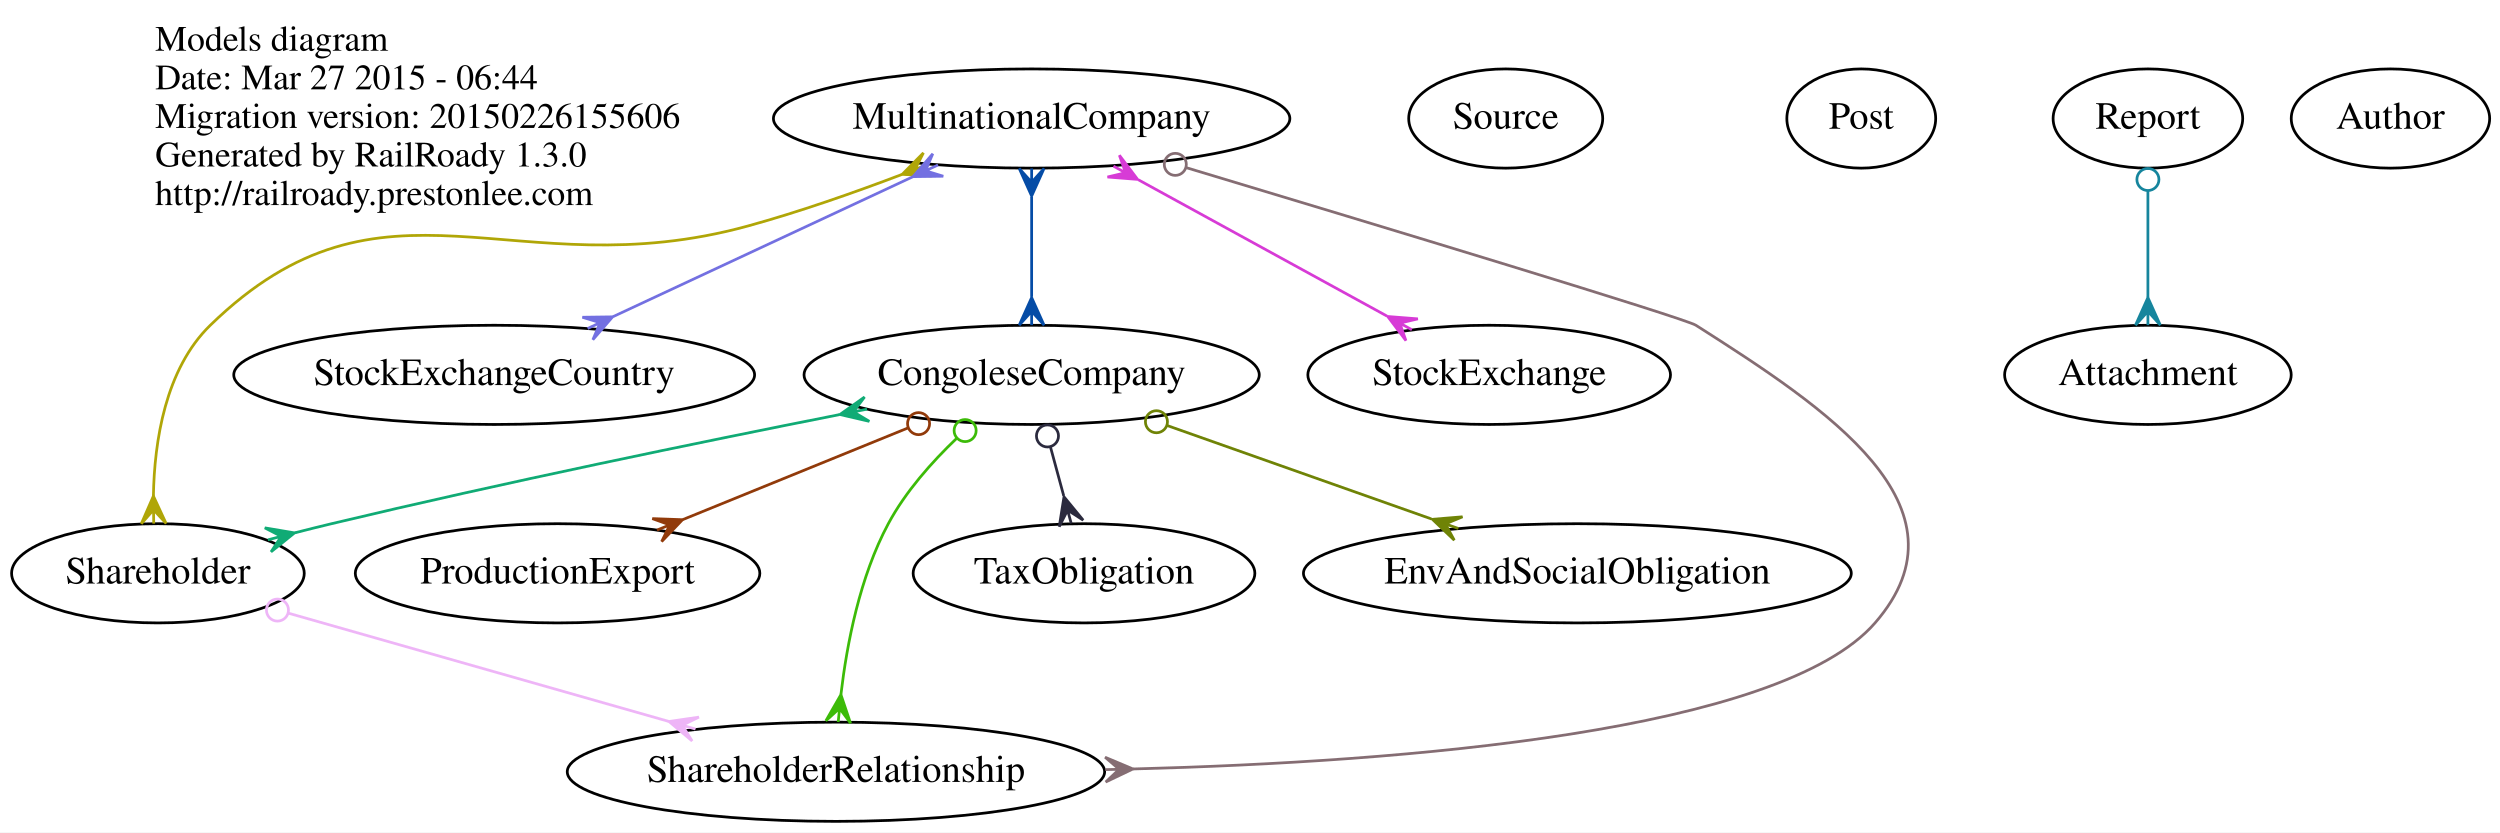
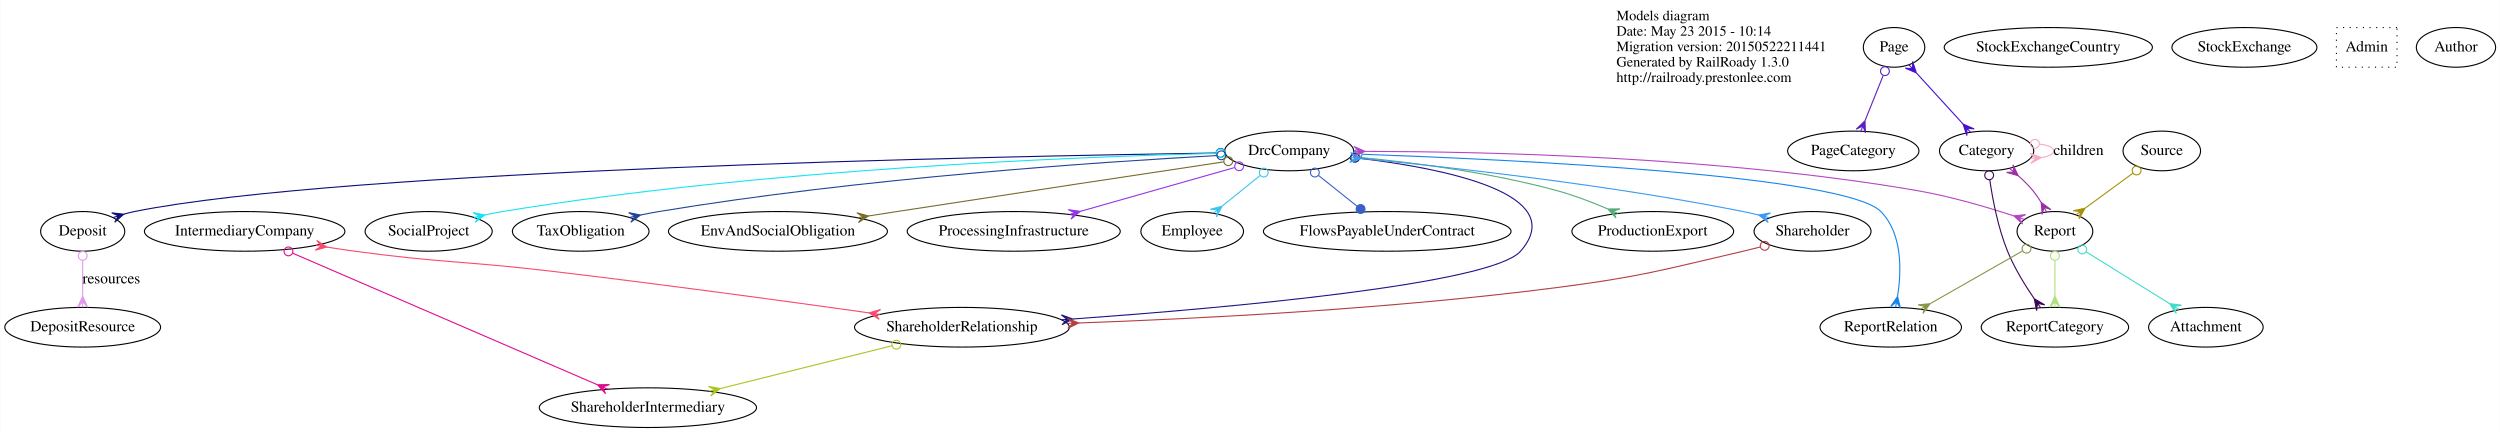
- <svg xmlns="http://www.w3.org/2000/svg" width="907pt" height="302pt" viewBox="0.00 0.00 907.04 302.00">
-   <g id="graph0" class="graph" transform="scale(1 1) rotate(0) translate(4 298)">
-     <polygon fill="white" stroke="none" points="-4,4 -4,-298 903.042,-298 903.042,4 -4,4" />
+ <svg xmlns="http://www.w3.org/2000/svg" width="2269pt" height="392pt" viewBox="0.00 0.00 2268.59 392.00">
+   <g id="graph0" class="graph" transform="scale(1 1) rotate(0) translate(4 388)">
+     <polygon fill="white" stroke="none" points="-4,4 -4,-388 2264.59,-388 2264.59,4 -4,4" />
    <g id="node1" class="node">
-       <text text-anchor="start" x="52.295" y="-279.6" font-family="Times,serif" font-size="13.00">Models diagram</text>
-       <text text-anchor="start" x="52.295" y="-265.6" font-family="Times,serif" font-size="13.00">Date: Mar 27 2015 - 06:44</text>
-       <text text-anchor="start" x="52.295" y="-251.6" font-family="Times,serif" font-size="13.00">Migration version: 20150226155606</text>
-       <text text-anchor="start" x="52.295" y="-237.6" font-family="Times,serif" font-size="13.00">Generated by RailRoady 1.3.0</text>
-       <text text-anchor="start" x="52.295" y="-223.6" font-family="Times,serif" font-size="13.00">http://railroady.prestonlee.com</text>
+       <text text-anchor="start" x="1462.84" y="-369.6" font-family="Times,serif" font-size="13.00">Models diagram</text>
+       <text text-anchor="start" x="1462.84" y="-355.6" font-family="Times,serif" font-size="13.00">Date: May 23 2015 - 10:14</text>
+       <text text-anchor="start" x="1462.84" y="-341.6" font-family="Times,serif" font-size="13.00">Migration version: 20150522211441</text>
+       <text text-anchor="start" x="1462.84" y="-327.6" font-family="Times,serif" font-size="13.00">Generated by RailRoady 1.3.0</text>
+       <text text-anchor="start" x="1462.84" y="-313.6" font-family="Times,serif" font-size="13.00">http://railroady.prestonlee.com</text>
    </g>
    <g id="node2" class="node">
-       <ellipse fill="none" stroke="black" cx="175.295" cy="-162" rx="94.484" ry="18" />
-       <text text-anchor="middle" x="175.295" y="-158.3" font-family="Times,serif" font-size="14.00">StockExchangeCountry</text>
+       <ellipse fill="none" stroke="black" cx="217.844" cy="-178" rx="90.984" ry="18" />
+       <text text-anchor="middle" x="217.844" y="-174.3" font-family="Times,serif" font-size="14.00">IntermediaryCompany</text>
+     </g>
+     <g id="node10" class="node">
+       <ellipse fill="none" stroke="black" cx="583.844" cy="-18" rx="98.583" ry="18" />
+       <text text-anchor="middle" x="583.844" y="-14.3" font-family="Times,serif" font-size="14.00">ShareholderIntermediary</text>
+     </g>
+     <g id="edge1" class="edge">
+       <path fill="none" stroke="#e2098f" d="M261.611,-158.106C331.209,-128.061 466.495,-69.659 537.611,-38.958" />
+       <ellipse fill="none" stroke="#e2098f" cx="257.611" cy="-159.833" rx="4" ry="4" />
+       <polygon fill="#e2098f" stroke="#e2098f" points="538.025,-38.78 548.99,-38.948 542.616,-36.798 547.206,-34.816 547.206,-34.816 547.206,-34.816 542.616,-36.798 545.423,-30.685 538.025,-38.78 538.025,-38.78" />
+     </g>
+     <g id="node14" class="node">
+       <ellipse fill="none" stroke="black" cx="868.844" cy="-91" rx="97.483" ry="18" />
+       <text text-anchor="middle" x="868.844" y="-87.3" font-family="Times,serif" font-size="14.00">ShareholderRelationship</text>
+     </g>
+     <g id="edge2" class="edge">
+       <path fill="none" stroke="#f74a6d" d="M292.527,-163.741C301.053,-162.394 309.628,-161.115 317.844,-160 396.198,-149.368 416.313,-151.24 494.844,-142 594.466,-130.278 708.72,-114.69 784.459,-104.055" />
+       <polygon fill="#f74a6d" stroke="#f74a6d" points="292.439,-163.755 281.851,-160.903 287.503,-164.55 282.567,-165.346 282.567,-165.346 282.567,-165.346 287.503,-164.55 283.283,-169.788 292.439,-163.755 292.439,-163.755" />
+       <polygon fill="#f74a6d" stroke="#f74a6d" points="784.52,-104.046 795.05,-107.109 789.472,-103.35 794.423,-102.653 794.423,-102.653 794.423,-102.653 789.472,-103.35 793.796,-98.197 784.52,-104.046 784.52,-104.046" />
    </g>
    <g id="node3" class="node">
-       <ellipse fill="none" stroke="black" cx="198.295" cy="-90" rx="73.387" ry="18" />
-       <text text-anchor="middle" x="198.295" y="-86.3" font-family="Times,serif" font-size="14.00">ProductionExport</text>
+       <ellipse fill="none" stroke="black" cx="1854.84" cy="-345" rx="94.484" ry="18" />
+       <text text-anchor="middle" x="1854.84" y="-341.3" font-family="Times,serif" font-size="14.00">StockExchangeCountry</text>
    </g>
    <g id="node4" class="node">
-       <ellipse fill="none" stroke="black" cx="542.295" cy="-255" rx="35.194" ry="18" />
-       <text text-anchor="middle" x="542.295" y="-251.3" font-family="Times,serif" font-size="14.00">Source</text>
+       <ellipse fill="none" stroke="black" cx="1077.84" cy="-178" rx="46.593" ry="18" />
+       <text text-anchor="middle" x="1077.84" y="-174.3" font-family="Times,serif" font-size="14.00">Employee</text>
    </g>
    <g id="node5" class="node">
-       <ellipse fill="none" stroke="black" cx="370.295" cy="-162" rx="82.585" ry="18" />
-       <text text-anchor="middle" x="370.295" y="-158.3" font-family="Times,serif" font-size="14.00">CongoleseCompany</text>
-     </g>
-     <g id="edge1" class="edge">
-       <path fill="none" stroke="#913a0a" d="M325.563,-142.795C300.387,-132.549 269.026,-119.786 243.735,-109.493" />
-       <ellipse fill="none" stroke="#913a0a" cx="329.269" cy="-144.303" rx="4" ry="4" />
-       <polygon fill="#913a0a" stroke="#913a0a" points="243.628,-109.449 236.062,-101.512 238.996,-107.564 234.365,-105.68 234.365,-105.68 234.365,-105.68 238.996,-107.564 232.669,-109.848 243.628,-109.449 243.628,-109.449" />
+       <ellipse fill="none" stroke="black" cx="1254.84" cy="-178" rx="112.38" ry="18" />
+       <text text-anchor="middle" x="1254.84" y="-174.3" font-family="Times,serif" font-size="14.00">FlowsPayableUnderContract</text>
+     </g>
+     <g id="node6" class="node">
+       <ellipse fill="none" stroke="black" cx="70.844" cy="-178" rx="38.194" ry="18" />
+       <text text-anchor="middle" x="70.844" y="-174.3" font-family="Times,serif" font-size="14.00">Deposit</text>
+     </g>
+     <g id="node20" class="node">
+       <ellipse fill="none" stroke="black" cx="70.844" cy="-91" rx="70.688" ry="18" />
+       <text text-anchor="middle" x="70.844" y="-87.3" font-family="Times,serif" font-size="14.00">DepositResource</text>
+     </g>
+     <g id="edge3" class="edge">
+       <path fill="none" stroke="#e496f0" d="M70.844,-151.694C70.844,-141.512 70.844,-129.747 70.844,-119.367" />
+       <ellipse fill="none" stroke="#e496f0" cx="70.844" cy="-155.799" rx="4" ry="4" />
+       <polygon fill="#e496f0" stroke="#e496f0" points="70.844,-119.175 75.344,-109.175 70.844,-114.175 70.844,-109.175 70.844,-109.175 70.844,-109.175 70.844,-114.175 66.344,-109.175 70.844,-119.175 70.844,-119.175" />
+       <text text-anchor="middle" x="96.844" y="-130.8" font-family="Times,serif" font-size="14.00">resources</text>
    </g>
    <g id="node7" class="node">
-       <ellipse fill="none" stroke="black" cx="299.295" cy="-18" rx="97.483" ry="18" />
-       <text text-anchor="middle" x="299.295" y="-14.3" font-family="Times,serif" font-size="14.00">ShareholderRelationship</text>
+       <ellipse fill="none" stroke="black" cx="1495.84" cy="-178" rx="73.387" ry="18" />
+       <text text-anchor="middle" x="1495.84" y="-174.3" font-family="Times,serif" font-size="14.00">ProductionExport</text>
+     </g>
+     <g id="node8" class="node">
+       <ellipse fill="none" stroke="black" cx="1711.84" cy="-91" rx="64.189" ry="18" />
+       <text text-anchor="middle" x="1711.84" y="-87.3" font-family="Times,serif" font-size="14.00">ReportRelation</text>
+     </g>
+     <g id="node9" class="node">
+       <ellipse fill="none" stroke="black" cx="1957.84" cy="-251" rx="35.194" ry="18" />
+       <text text-anchor="middle" x="1957.84" y="-247.3" font-family="Times,serif" font-size="14.00">Source</text>
+     </g>
+     <g id="node27" class="node">
+       <ellipse fill="none" stroke="black" cx="1860.84" cy="-178" rx="34.394" ry="18" />
+       <text text-anchor="middle" x="1860.84" y="-174.3" font-family="Times,serif" font-size="14.00">Report</text>
    </g>
    <g id="edge4" class="edge">
-       <path fill="none" stroke="#3cbb08" d="M343.163,-139.038C333.986,-130.289 324.502,-119.55 318.295,-108 307.98,-88.804 303.264,-64.457 301.109,-46.082" />
-       <ellipse fill="none" stroke="#3cbb08" cx="346.163" cy="-141.786" rx="4" ry="4" />
-       <polygon fill="#3cbb08" stroke="#3cbb08" points="301.1,-45.989 304.591,-35.593 300.607,-41.013 300.113,-36.038 300.113,-36.038 300.113,-36.038 300.607,-41.013 295.635,-36.482 301.1,-45.989 301.1,-45.989" />
-     </g>
-     <g id="node8" class="node">
-       <ellipse fill="none" stroke="black" cx="53.295" cy="-90" rx="53.091" ry="18" />
-       <text text-anchor="middle" x="53.295" y="-86.3" font-family="Times,serif" font-size="14.00">Shareholder</text>
+       <path fill="none" stroke="#a69109" d="M1931.54,-230.75C1918.23,-221.002 1902.06,-209.17 1888.55,-199.281" />
+       <ellipse fill="none" stroke="#a69109" cx="1934.99" cy="-233.27" rx="4" ry="4" />
+       <polygon fill="#a69109" stroke="#a69109" points="1888.18,-199.011 1882.77,-189.473 1884.15,-196.057 1880.11,-193.104 1880.11,-193.104 1880.11,-193.104 1884.15,-196.057 1877.45,-196.735 1888.18,-199.011 1888.18,-199.011" />
+     </g>
+     <g id="node11" class="node">
+       <ellipse fill="none" stroke="black" cx="1165.84" cy="-251" rx="58.49" ry="18" />
+       <text text-anchor="middle" x="1165.84" y="-247.3" font-family="Times,serif" font-size="14.00">DrcCompany</text>
+     </g>
+     <g id="edge15" class="edge">
+       <path fill="none" stroke="#3cc4f1" d="M1139.44,-228.697C1128.6,-219.949 1116.05,-209.824 1105.12,-201.005" />
+       <ellipse fill="none" stroke="#3cc4f1" cx="1142.76" cy="-231.377" rx="4" ry="4" />
+       <polygon fill="#3cc4f1" stroke="#3cc4f1" points="1104.91,-200.839 1099.95,-191.057 1101.02,-197.699 1097.13,-194.559 1097.13,-194.559 1097.13,-194.559 1101.02,-197.699 1094.3,-198.062 1104.91,-200.839 1104.91,-200.839" />
+     </g>
+     <g id="edge16" class="edge">
+       <path fill="none" stroke="#3960c4" d="M1192.31,-228.884C1203.39,-220.046 1216.27,-209.776 1227.44,-200.86" />
+       <ellipse fill="none" stroke="#3960c4" cx="1189.17" cy="-231.394" rx="4" ry="4" />
+       <ellipse fill="#3960c4" stroke="#3960c4" cx="1230.67" cy="-198.283" rx="4" ry="4" />
+     </g>
+     <g id="edge14" class="edge">
+       <path fill="none" stroke="#0b0c77" d="M1099.51,-249.138C899.889,-246.139 306.863,-234.173 117.844,-196 114.654,-195.356 111.391,-194.536 108.143,-193.605" />
+       <ellipse fill="none" stroke="#0b0c77" cx="1103.59" cy="-249.198" rx="4" ry="4" />
+       <polygon fill="#0b0c77" stroke="#0b0c77" points="108.067,-193.581 99.905,-186.258 103.303,-192.063 98.539,-190.546 98.539,-190.546 98.539,-190.546 103.303,-192.063 97.173,-194.833 108.067,-193.581 108.067,-193.581" />
    </g>
    <g id="edge5" class="edge">
-       <path fill="none" stroke="#10ab75" d="M300.586,-147.584C249.415,-137.462 178.318,-122.826 116.295,-108 111.964,-106.965 107.477,-105.846 102.984,-104.695" />
-       <polygon fill="#10ab75" stroke="#10ab75" points="300.735,-147.613 309.676,-153.962 305.64,-148.58 310.546,-149.547 310.546,-149.547 310.546,-149.547 305.64,-148.58 311.416,-145.132 300.735,-147.613 300.735,-147.613" />
-       <polygon fill="#10ab75" stroke="#10ab75" points="102.875,-104.667 94.336,-97.787 98.037,-103.404 93.199,-102.141 93.199,-102.141 93.199,-102.141 98.037,-103.404 92.063,-106.495 102.875,-104.667 102.875,-104.667" />
-     </g>
-     <g id="node10" class="node">
-       <ellipse fill="none" stroke="black" cx="389.295" cy="-90" rx="61.99" ry="18" />
-       <text text-anchor="middle" x="389.295" y="-86.3" font-family="Times,serif" font-size="14.00">TaxObligation</text>
-     </g>
-     <g id="edge2" class="edge">
-       <path fill="none" stroke="#2b2a3e" d="M377.103,-135.92C378.668,-130.154 380.339,-123.997 381.927,-118.148" />
-       <ellipse fill="none" stroke="#2b2a3e" cx="376.04" cy="-139.836" rx="4" ry="4" />
-       <polygon fill="#2b2a3e" stroke="#2b2a3e" points="382.033,-117.755 388.996,-109.283 383.343,-112.93 384.653,-108.104 384.653,-108.104 384.653,-108.104 383.343,-112.93 380.31,-106.926 382.033,-117.755 382.033,-117.755" />
+       <path fill="none" stroke="#54ad77" d="M1230.22,-245.132C1279.72,-240.337 1349.46,-231.286 1408.84,-215 1424.21,-210.784 1440.5,-204.558 1454.77,-198.464" />
+       <ellipse fill="none" stroke="#54ad77" cx="1226.13" cy="-245.518" rx="4" ry="4" />
+       <polygon fill="#54ad77" stroke="#54ad77" points="1455.13,-198.305 1466.09,-198.414 1459.71,-196.299 1464.29,-194.292 1464.29,-194.292 1464.29,-194.292 1459.71,-196.299 1462.48,-190.171 1455.13,-198.305 1455.13,-198.305" />
+     </g>
+     <g id="edge10" class="edge">
+       <path fill="none" stroke="#1484ec" d="M1232.34,-247.98C1368.79,-243.176 1670.38,-228.918 1702.84,-196 1722.38,-176.194 1721.72,-142.751 1718.07,-119.144" />
+       <ellipse fill="none" stroke="#1484ec" cx="1227.99" cy="-248.131" rx="4" ry="4" />
+       <polygon fill="#1484ec" stroke="#1484ec" points="1718.02,-118.913 1720.66,-108.27 1717.13,-113.994 1716.24,-109.074 1716.24,-109.074 1716.24,-109.074 1717.13,-113.994 1711.81,-109.879 1718.02,-118.913 1718.02,-118.913" />
+     </g>
+     <g id="edge8" class="edge">
+       <path fill="none" stroke="#191385" d="M1229.82,-244.304C1307.11,-235.023 1421.45,-212.136 1375.84,-160 1349.55,-129.943 1109.9,-108.553 969.703,-98.489" />
+       <ellipse fill="none" stroke="#191385" cx="1225.5" cy="-244.805" rx="4" ry="4" />
+       <polygon fill="#191385" stroke="#191385" points="969.344,-98.464 959.688,-93.266 964.357,-98.109 959.369,-97.755 959.369,-97.755 959.369,-97.755 964.357,-98.109 959.05,-102.244 969.344,-98.464 969.344,-98.464" />
+     </g>
+     <g id="node16" class="node">
+       <ellipse fill="none" stroke="black" cx="1640.84" cy="-178" rx="53.091" ry="18" />
+       <text text-anchor="middle" x="1640.84" y="-174.3" font-family="Times,serif" font-size="14.00">Shareholder</text>
+     </g>
+     <g id="edge9" class="edge">
+       <path fill="none" stroke="#3a99f4" d="M1231.33,-244.135C1312.98,-236.201 1456.57,-220.197 1577.84,-196 1582.46,-195.079 1587.24,-194.008 1592.01,-192.862" />
+       <polygon fill="#3a99f4" stroke="#3a99f4" points="1231.16,-244.152 1220.77,-240.63 1226.18,-244.63 1221.21,-245.109 1221.21,-245.109 1221.21,-245.109 1226.18,-244.63 1221.64,-249.588 1231.16,-244.152 1231.16,-244.152" />
+       <polygon fill="#3a99f4" stroke="#3a99f4" points="1592.02,-192.859 1602.81,-194.789 1596.87,-191.642 1601.71,-190.425 1601.71,-190.425 1601.71,-190.425 1596.87,-191.642 1600.62,-186.06 1592.02,-192.859 1592.02,-192.859" />
+     </g>
+     <g id="node17" class="node">
+       <ellipse fill="none" stroke="black" cx="384.844" cy="-178" rx="57.69" ry="18" />
+       <text text-anchor="middle" x="384.844" y="-174.3" font-family="Times,serif" font-size="14.00">SocialProject</text>
+     </g>
+     <g id="edge12" class="edge">
+       <path fill="none" stroke="#13e4f5" d="M1099.48,-248.806C972.793,-245.682 688.04,-234.599 451.844,-196 446.72,-195.163 441.414,-194.123 436.134,-192.973" />
+       <ellipse fill="none" stroke="#13e4f5" cx="1103.6" cy="-248.904" rx="4" ry="4" />
+       <polygon fill="#13e4f5" stroke="#13e4f5" points="435.811,-192.898 427.079,-186.265 430.939,-191.774 426.067,-190.65 426.067,-190.65 426.067,-190.65 430.939,-191.774 425.056,-195.034 435.811,-192.898 435.811,-192.898" />
+     </g>
+     <g id="node19" class="node">
+       <ellipse fill="none" stroke="black" cx="522.844" cy="-178" rx="61.99" ry="18" />
+       <text text-anchor="middle" x="522.844" y="-174.3" font-family="Times,serif" font-size="14.00">TaxObligation</text>
+     </g>
+     <g id="edge6" class="edge">
+       <path fill="none" stroke="#204396" d="M1100.14,-246.813C993.375,-240.959 775.816,-226.22 593.844,-196 588.452,-195.105 582.861,-194.028 577.293,-192.858" />
+       <ellipse fill="none" stroke="#204396" cx="1104.27" cy="-247.036" rx="4" ry="4" />
+       <polygon fill="#204396" stroke="#204396" points="577.106,-192.817 568.307,-186.272 572.223,-191.742 567.34,-190.667 567.34,-190.667 567.34,-190.667 572.223,-191.742 566.373,-195.062 577.106,-192.817 577.106,-192.817" />
+     </g>
+     <g id="node22" class="node">
+       <ellipse fill="none" stroke="black" cx="701.844" cy="-178" rx="99.382" ry="18" />
+       <text text-anchor="middle" x="701.844" y="-174.3" font-family="Times,serif" font-size="14.00">EnvAndSocialObligation</text>
+     </g>
+     <g id="edge7" class="edge">
+       <path fill="none" stroke="#766b2a" d="M1106.6,-241.117C1035.94,-230.498 914.243,-212.134 809.844,-196 801.552,-194.719 792.904,-193.373 784.269,-192.023" />
+       <ellipse fill="none" stroke="#766b2a" cx="1110.58" cy="-241.716" rx="4" ry="4" />
+       <polygon fill="#766b2a" stroke="#766b2a" points="784.041,-191.988 774.858,-185.995 779.102,-191.214 774.162,-190.441 774.162,-190.441 774.162,-190.441 779.102,-191.214 773.466,-194.886 784.041,-191.988 784.041,-191.988" />
+     </g>
+     <g id="node25" class="node">
+       <ellipse fill="none" stroke="black" cx="915.844" cy="-178" rx="96.683" ry="18" />
+       <text text-anchor="middle" x="915.844" y="-174.3" font-family="Times,serif" font-size="14.00">ProcessingInfrastructure</text>
+     </g>
+     <g id="edge13" class="edge">
+       <path fill="none" stroke="#9533e7" d="M1116.42,-235.964C1076.21,-224.543 1019.28,-208.377 976.346,-196.183" />
+       <ellipse fill="none" stroke="#9533e7" cx="1120.43" cy="-237.103" rx="4" ry="4" />
+       <polygon fill="#9533e7" stroke="#9533e7" points="976.2,-196.141 967.81,-189.081 971.391,-194.775 966.581,-193.409 966.581,-193.409 966.581,-193.409 971.391,-194.775 965.351,-197.738 976.2,-196.141 976.2,-196.141" />
+     </g>
+     <g id="edge11" class="edge">
+       <path fill="none" stroke="#b545c2" d="M1234.68,-250.611C1342.39,-250.484 1556.96,-245.867 1735.84,-215 1765.77,-209.836 1798.75,-200.164 1823.31,-192.145" />
+       <polygon fill="#b545c2" stroke="#b545c2" points="1234.59,-250.611 1224.59,-246.11 1229.59,-250.611 1224.59,-250.61 1224.59,-250.61 1224.59,-250.61 1229.59,-250.611 1224.59,-255.11 1234.59,-250.611 1234.59,-250.611" />
+       <polygon fill="#b545c2" stroke="#b545c2" points="1823.47,-192.093 1834.38,-193.211 1828.21,-190.517 1832.96,-188.94 1832.96,-188.94 1832.96,-188.94 1828.21,-190.517 1831.54,-184.67 1823.47,-192.093 1823.47,-192.093" />
    </g>
    <g id="node12" class="node">
-       <ellipse fill="none" stroke="black" cx="568.295" cy="-90" rx="99.382" ry="18" />
-       <text text-anchor="middle" x="568.295" y="-86.3" font-family="Times,serif" font-size="14.00">EnvAndSocialObligation</text>
-     </g>
-     <g id="edge3" class="edge">
-       <path fill="none" stroke="#6f8306" d="M419.408,-143.637C448.557,-133.332 485.517,-120.265 515.32,-109.729" />
-       <ellipse fill="none" stroke="#6f8306" cx="415.574" cy="-144.992" rx="4" ry="4" />
-       <polygon fill="#6f8306" stroke="#6f8306" points="515.703,-109.593 526.631,-110.503 520.417,-107.927 525.131,-106.26 525.131,-106.26 525.131,-106.26 520.417,-107.927 523.631,-102.017 515.703,-109.593 515.703,-109.593" />
-     </g>
-     <g id="node6" class="node">
-       <ellipse fill="none" stroke="black" cx="536.295" cy="-162" rx="65.789" ry="18" />
-       <text text-anchor="middle" x="536.295" y="-158.3" font-family="Times,serif" font-size="14.00">StockExchange</text>
-     </g>
-     <g id="edge6" class="edge">
-       <path fill="none" stroke="#eeb5f7" d="M100.755,-75.495C140.047,-64.314 196.124,-48.358 238.664,-36.253" />
-       <ellipse fill="none" stroke="#eeb5f7" cx="96.667" cy="-76.659" rx="4" ry="4" />
-       <polygon fill="#eeb5f7" stroke="#eeb5f7" points="238.727,-36.235 249.577,-37.826 243.536,-34.867 248.345,-33.498 248.345,-33.498 248.345,-33.498 243.536,-34.867 247.113,-29.17 238.727,-36.235 238.727,-36.235" />
-     </g>
-     <g id="node9" class="node">
-       <ellipse fill="none" stroke="black" cx="370.295" cy="-255" rx="93.683" ry="18" />
-       <text text-anchor="middle" x="370.295" y="-251.3" font-family="Times,serif" font-size="14.00">MultinationalCompany</text>
-     </g>
-     <g id="edge7" class="edge">
-       <path fill="none" stroke="#b0a607" d="M51.657,-118.049C52.007,-137.923 55.974,-164.126 72.295,-180 135.473,-241.447 182.31,-192.663 267.295,-216 285.905,-221.11 305.906,-228.122 323.287,-234.733" />
-       <polygon fill="#b0a607" stroke="#b0a607" points="51.657,-118.043 56.268,-108.094 51.713,-113.043 51.769,-108.043 51.769,-108.043 51.769,-108.043 51.713,-113.043 47.269,-107.993 51.657,-118.043 51.657,-118.043" />
-       <polygon fill="#b0a607" stroke="#b0a607" points="323.319,-234.745 331.026,-242.547 327.983,-236.547 332.647,-238.349 332.647,-238.349 332.647,-238.349 327.983,-236.547 334.269,-234.151 323.319,-234.745 323.319,-234.745" />
-     </g>
-     <g id="edge10" class="edge">
-       <path fill="none" stroke="#7370e1" d="M327.164,-233.872C294.822,-218.779 250.748,-198.211 218.41,-183.12" />
-       <polygon fill="#7370e1" stroke="#7370e1" points="327.267,-233.92 334.426,-242.227 331.798,-236.035 336.329,-238.149 336.329,-238.149 336.329,-238.149 331.798,-236.035 338.232,-234.071 327.267,-233.92 327.267,-233.92" />
-       <polygon fill="#7370e1" stroke="#7370e1" points="218.261,-183.051 211.102,-174.744 213.73,-180.936 209.199,-178.822 209.199,-178.822 209.199,-178.822 213.73,-180.936 207.296,-182.9 218.261,-183.051 218.261,-183.051" />
-     </g>
-     <g id="edge9" class="edge">
-       <path fill="none" stroke="#054ca6" d="M370.295,-226.549C370.295,-215.083 370.295,-201.792 370.295,-190.339" />
-       <polygon fill="#054ca6" stroke="#054ca6" points="370.295,-226.884 365.795,-236.884 370.295,-231.884 370.295,-236.884 370.295,-236.884 370.295,-236.884 370.295,-231.884 374.795,-236.884 370.295,-226.884 370.295,-226.884" />
-       <polygon fill="#054ca6" stroke="#054ca6" points="370.295,-190.04 374.795,-180.04 370.295,-185.04 370.295,-180.04 370.295,-180.04 370.295,-180.04 370.295,-185.04 365.795,-180.04 370.295,-190.04 370.295,-190.04" />
-     </g>
-     <g id="edge11" class="edge">
-       <path fill="none" stroke="#d73bd6" d="M409.018,-232.772C436.208,-217.867 472.362,-198.048 499.188,-183.342" />
-       <polygon fill="#d73bd6" stroke="#d73bd6" points="408.742,-232.924 397.81,-233.785 404.357,-235.327 399.973,-237.731 399.973,-237.731 399.973,-237.731 404.357,-235.327 402.136,-241.677 408.742,-232.924 408.742,-232.924" />
-       <polygon fill="#d73bd6" stroke="#d73bd6" points="499.489,-183.177 510.421,-182.316 503.873,-180.774 508.257,-178.37 508.257,-178.37 508.257,-178.37 503.873,-180.774 506.094,-174.424 499.489,-183.177 499.489,-183.177" />
-     </g>
-     <g id="edge8" class="edge">
-       <path fill="none" stroke="#856d73" d="M426.479,-237.151C496.42,-216.117 607.263,-182.568 611.295,-180 658.546,-149.901 713.049,-114.282 676.295,-72 641.972,-32.514 505.924,-21.596 407.093,-19.014" />
-       <ellipse fill="none" stroke="#856d73" cx="422.414" cy="-238.373" rx="4" ry="4" />
-       <polygon fill="#856d73" stroke="#856d73" points="407.045,-19.013 397.154,-14.277 402.046,-18.894 397.047,-18.776 397.047,-18.776 397.047,-18.776 402.046,-18.894 396.941,-23.275 407.045,-19.013 407.045,-19.013" />
-     </g>
-     <g id="node11" class="node">
-       <ellipse fill="none" stroke="black" cx="671.295" cy="-255" rx="27" ry="18" />
-       <text text-anchor="middle" x="671.295" y="-251.3" font-family="Times,serif" font-size="14.00">Post</text>
+       <ellipse fill="none" stroke="black" cx="2032.84" cy="-345" rx="65.789" ry="18" />
+       <text text-anchor="middle" x="2032.84" y="-341.3" font-family="Times,serif" font-size="14.00">StockExchange</text>
    </g>
    <g id="node13" class="node">
-       <ellipse fill="none" stroke="black" cx="775.295" cy="-162" rx="51.991" ry="18" />
-       <text text-anchor="middle" x="775.295" y="-158.3" font-family="Times,serif" font-size="14.00">Attachment</text>
-     </g>
-     <g id="node14" class="node">
-       <ellipse fill="none" stroke="black" cx="863.295" cy="-255" rx="35.995" ry="18" />
-       <text text-anchor="middle" x="863.295" y="-251.3" font-family="Times,serif" font-size="14.00">Author</text>
+       <ellipse fill="none" stroke="black" cx="1677.84" cy="-251" rx="59.59" ry="18" />
+       <text text-anchor="middle" x="1677.84" y="-247.3" font-family="Times,serif" font-size="14.00">PageCategory</text>
+     </g>
+     <g id="edge17" class="edge">
+       <path fill="none" stroke="#acc421" d="M805.418,-74.199C759.083,-62.656 696.428,-47.047 649.566,-35.373" />
+       <ellipse fill="none" stroke="#acc421" cx="809.335" cy="-75.175" rx="4" ry="4" />
+       <polygon fill="#acc421" stroke="#acc421" points="649.521,-35.362 640.905,-28.578 644.669,-34.153 639.817,-32.944 639.817,-32.944 639.817,-32.944 644.669,-34.153 638.729,-37.311 649.521,-35.362 649.521,-35.362" />
    </g>
    <g id="node15" class="node">
-       <ellipse fill="none" stroke="black" cx="775.295" cy="-255" rx="34.394" ry="18" />
-       <text text-anchor="middle" x="775.295" y="-251.3" font-family="Times,serif" font-size="14.00">Report</text>
-     </g>
-     <g id="edge12" class="edge">
-       <path fill="none" stroke="#16859d" d="M775.295,-228.729C775.295,-216.725 775.295,-202.362 775.295,-190.129" />
-       <ellipse fill="none" stroke="#16859d" cx="775.295" cy="-232.884" rx="4" ry="4" />
-       <polygon fill="#16859d" stroke="#16859d" points="775.295,-190.04 779.795,-180.04 775.295,-185.04 775.295,-180.04 775.295,-180.04 775.295,-180.04 775.295,-185.04 770.795,-180.04 775.295,-190.04 775.295,-190.04" />
+       <ellipse fill="none" stroke="black" cx="1714.84" cy="-345" rx="27.895" ry="18" />
+       <text text-anchor="middle" x="1714.84" y="-341.3" font-family="Times,serif" font-size="14.00">Page</text>
+     </g>
+     <g id="edge18" class="edge">
+       <path fill="none" stroke="#5b20bf" d="M1704.9,-319.274C1699.86,-306.747 1693.74,-291.52 1688.59,-278.723" />
+       <ellipse fill="none" stroke="#5b20bf" cx="1706.56" cy="-323.415" rx="4" ry="4" />
+       <polygon fill="#5b20bf" stroke="#5b20bf" points="1688.44,-278.357 1688.89,-267.4 1686.58,-273.718 1684.71,-269.079 1684.71,-269.079 1684.71,-269.079 1686.58,-273.718 1680.54,-270.758 1688.44,-278.357 1688.44,-278.357" />
+     </g>
+     <g id="node26" class="node">
+       <ellipse fill="none" stroke="black" cx="1798.84" cy="-251" rx="42.793" ry="18" />
+       <text text-anchor="middle" x="1798.84" y="-247.3" font-family="Times,serif" font-size="14.00">Category</text>
+     </g>
+     <g id="edge19" class="edge">
+       <path fill="none" stroke="#490dd1" d="M1735.31,-321.583C1748.09,-307.587 1764.51,-289.598 1777.46,-275.418" />
+       <polygon fill="#490dd1" stroke="#490dd1" points="1735.08,-321.834 1725.02,-326.184 1731.71,-325.526 1728.34,-329.219 1728.34,-329.219 1728.34,-329.219 1731.71,-325.526 1731.66,-332.253 1735.08,-321.834 1735.08,-321.834" />
+       <polygon fill="#490dd1" stroke="#490dd1" points="1777.51,-275.366 1787.58,-271.015 1780.88,-271.673 1784.25,-267.981 1784.25,-267.981 1784.25,-267.981 1780.88,-271.673 1780.93,-264.947 1777.51,-275.366 1777.51,-275.366" />
+     </g>
+     <g id="edge20" class="edge">
+       <path fill="none" stroke="#b23e40" d="M1593.22,-163.766C1588.04,-162.442 1582.84,-161.16 1577.84,-160 1503.3,-142.687 1484.74,-136.828 1408.84,-127 1258.87,-107.578 1083.99,-98.743 974.824,-94.859" />
+       <ellipse fill="none" stroke="#b23e40" cx="1597.42" cy="-164.862" rx="4" ry="4" />
+       <polygon fill="#b23e40" stroke="#b23e40" points="974.789,-94.858 964.952,-90.012 969.792,-94.684 964.795,-94.51 964.795,-94.51 964.795,-94.51 969.792,-94.684 964.639,-99.007 974.789,-94.858 974.789,-94.858" />
+     </g>
+     <g id="node18" class="node">
+       <polygon fill="none" stroke="black" stroke-dasharray="1,5" points="2171.34,-363 2116.34,-363 2116.34,-327 2171.34,-327 2171.34,-363" />
+       <text text-anchor="middle" x="2143.84" y="-341.3" font-family="Times,serif" font-size="14.00">Admin</text>
+     </g>
+     <g id="node21" class="node">
+       <ellipse fill="none" stroke="black" cx="1860.84" cy="-91" rx="66.888" ry="18" />
+       <text text-anchor="middle" x="1860.84" y="-87.3" font-family="Times,serif" font-size="14.00">ReportCategory</text>
+     </g>
+     <g id="node23" class="node">
+       <ellipse fill="none" stroke="black" cx="1997.84" cy="-91" rx="51.991" ry="18" />
+       <text text-anchor="middle" x="1997.84" y="-87.3" font-family="Times,serif" font-size="14.00">Attachment</text>
+     </g>
+     <g id="node24" class="node">
+       <ellipse fill="none" stroke="black" cx="2224.84" cy="-345" rx="35.995" ry="18" />
+       <text text-anchor="middle" x="2224.84" y="-341.3" font-family="Times,serif" font-size="14.00">Author</text>
+     </g>
+     <g id="edge22" class="edge">
+       <path fill="none" stroke="#3a0559" d="M1801.7,-224.937C1804.38,-206.48 1809.29,-181.041 1817.84,-160 1823.98,-144.901 1833.45,-129.44 1841.95,-117.083" />
+       <ellipse fill="none" stroke="#3a0559" cx="1801.16" cy="-228.921" rx="4" ry="4" />
+       <polygon fill="#3a0559" stroke="#3a0559" points="1842.12,-116.843 1851.57,-111.285 1845.01,-112.763 1847.9,-108.684 1847.9,-108.684 1847.9,-108.684 1845.01,-112.763 1844.23,-106.082 1842.12,-116.843 1842.12,-116.843" />
+     </g>
+     <g id="edge21" class="edge">
+       <path fill="none" stroke="#f5aac3" d="M1846.96,-257.201C1854.55,-256.284 1859.74,-254.217 1859.74,-251 1859.74,-248.051 1855.38,-246.069 1848.81,-245.052" />
+       <ellipse fill="none" stroke="#f5aac3" cx="1842.66" cy="-257.478" rx="4" ry="4" />
+       <polygon fill="#f5aac3" stroke="#f5aac3" points="1848.64,-245.039 1839.02,-239.778 1843.66,-244.652 1838.67,-244.265 1838.67,-244.265 1838.67,-244.265 1843.66,-244.652 1838.32,-248.751 1848.64,-245.039 1848.64,-245.039" />
+       <text text-anchor="middle" x="1882.24" y="-247.3" font-family="Times,serif" font-size="14.00">children</text>
+     </g>
+     <g id="edge23" class="edge">
+       <path fill="none" stroke="#9a2ea6" d="M1827.73,-228.377C1832.4,-224.215 1836.97,-219.684 1840.84,-215 1843.49,-211.808 1845.96,-208.215 1848.2,-204.567" />
+       <polygon fill="#9a2ea6" stroke="#9a2ea6" points="1827.53,-228.548 1816.98,-231.553 1823.7,-231.771 1819.88,-234.994 1819.88,-234.994 1819.88,-234.994 1823.7,-231.771 1822.78,-238.434 1827.53,-228.548 1827.53,-228.548" />
+       <polygon fill="#9a2ea6" stroke="#9a2ea6" points="1848.36,-204.292 1857.19,-197.793 1850.81,-199.937 1853.27,-195.583 1853.27,-195.583 1853.27,-195.583 1850.81,-199.937 1849.35,-193.372 1848.36,-204.292 1848.36,-204.292" />
+     </g>
+     <g id="edge26" class="edge">
+       <path fill="none" stroke="#859647" d="M1831.3,-160.145C1807.32,-146.467 1773.42,-127.13 1747.86,-112.547" />
+       <ellipse fill="none" stroke="#859647" cx="1835.06" cy="-162.293" rx="4" ry="4" />
+       <polygon fill="#859647" stroke="#859647" points="1747.54,-112.363 1741.08,-103.5 1743.2,-109.886 1738.85,-107.408 1738.85,-107.408 1738.85,-107.408 1743.2,-109.886 1736.62,-111.317 1747.54,-112.363 1747.54,-112.363" />
+     </g>
+     <g id="edge25" class="edge">
+       <path fill="none" stroke="#aedf7e" d="M1860.84,-151.694C1860.84,-141.512 1860.84,-129.747 1860.84,-119.367" />
+       <ellipse fill="none" stroke="#aedf7e" cx="1860.84" cy="-155.799" rx="4" ry="4" />
+       <polygon fill="#aedf7e" stroke="#aedf7e" points="1860.84,-119.175 1865.34,-109.175 1860.84,-114.175 1860.84,-109.175 1860.84,-109.175 1860.84,-109.175 1860.84,-114.175 1856.34,-109.175 1860.84,-119.175 1860.84,-119.175" />
+     </g>
+     <g id="edge24" class="edge">
+       <path fill="none" stroke="#40dcca" d="M1889.26,-159.367C1911.18,-145.767 1941.55,-126.927 1964.6,-112.628" />
+       <ellipse fill="none" stroke="#40dcca" cx="1885.65" cy="-161.61" rx="4" ry="4" />
+       <polygon fill="#40dcca" stroke="#40dcca" points="1964.85,-112.468 1975.72,-111.02 1969.1,-109.832 1973.35,-107.196 1973.35,-107.196 1973.35,-107.196 1969.1,-109.832 1970.98,-103.372 1964.85,-112.468 1964.85,-112.468" />
    </g>
  </g>
</svg>
